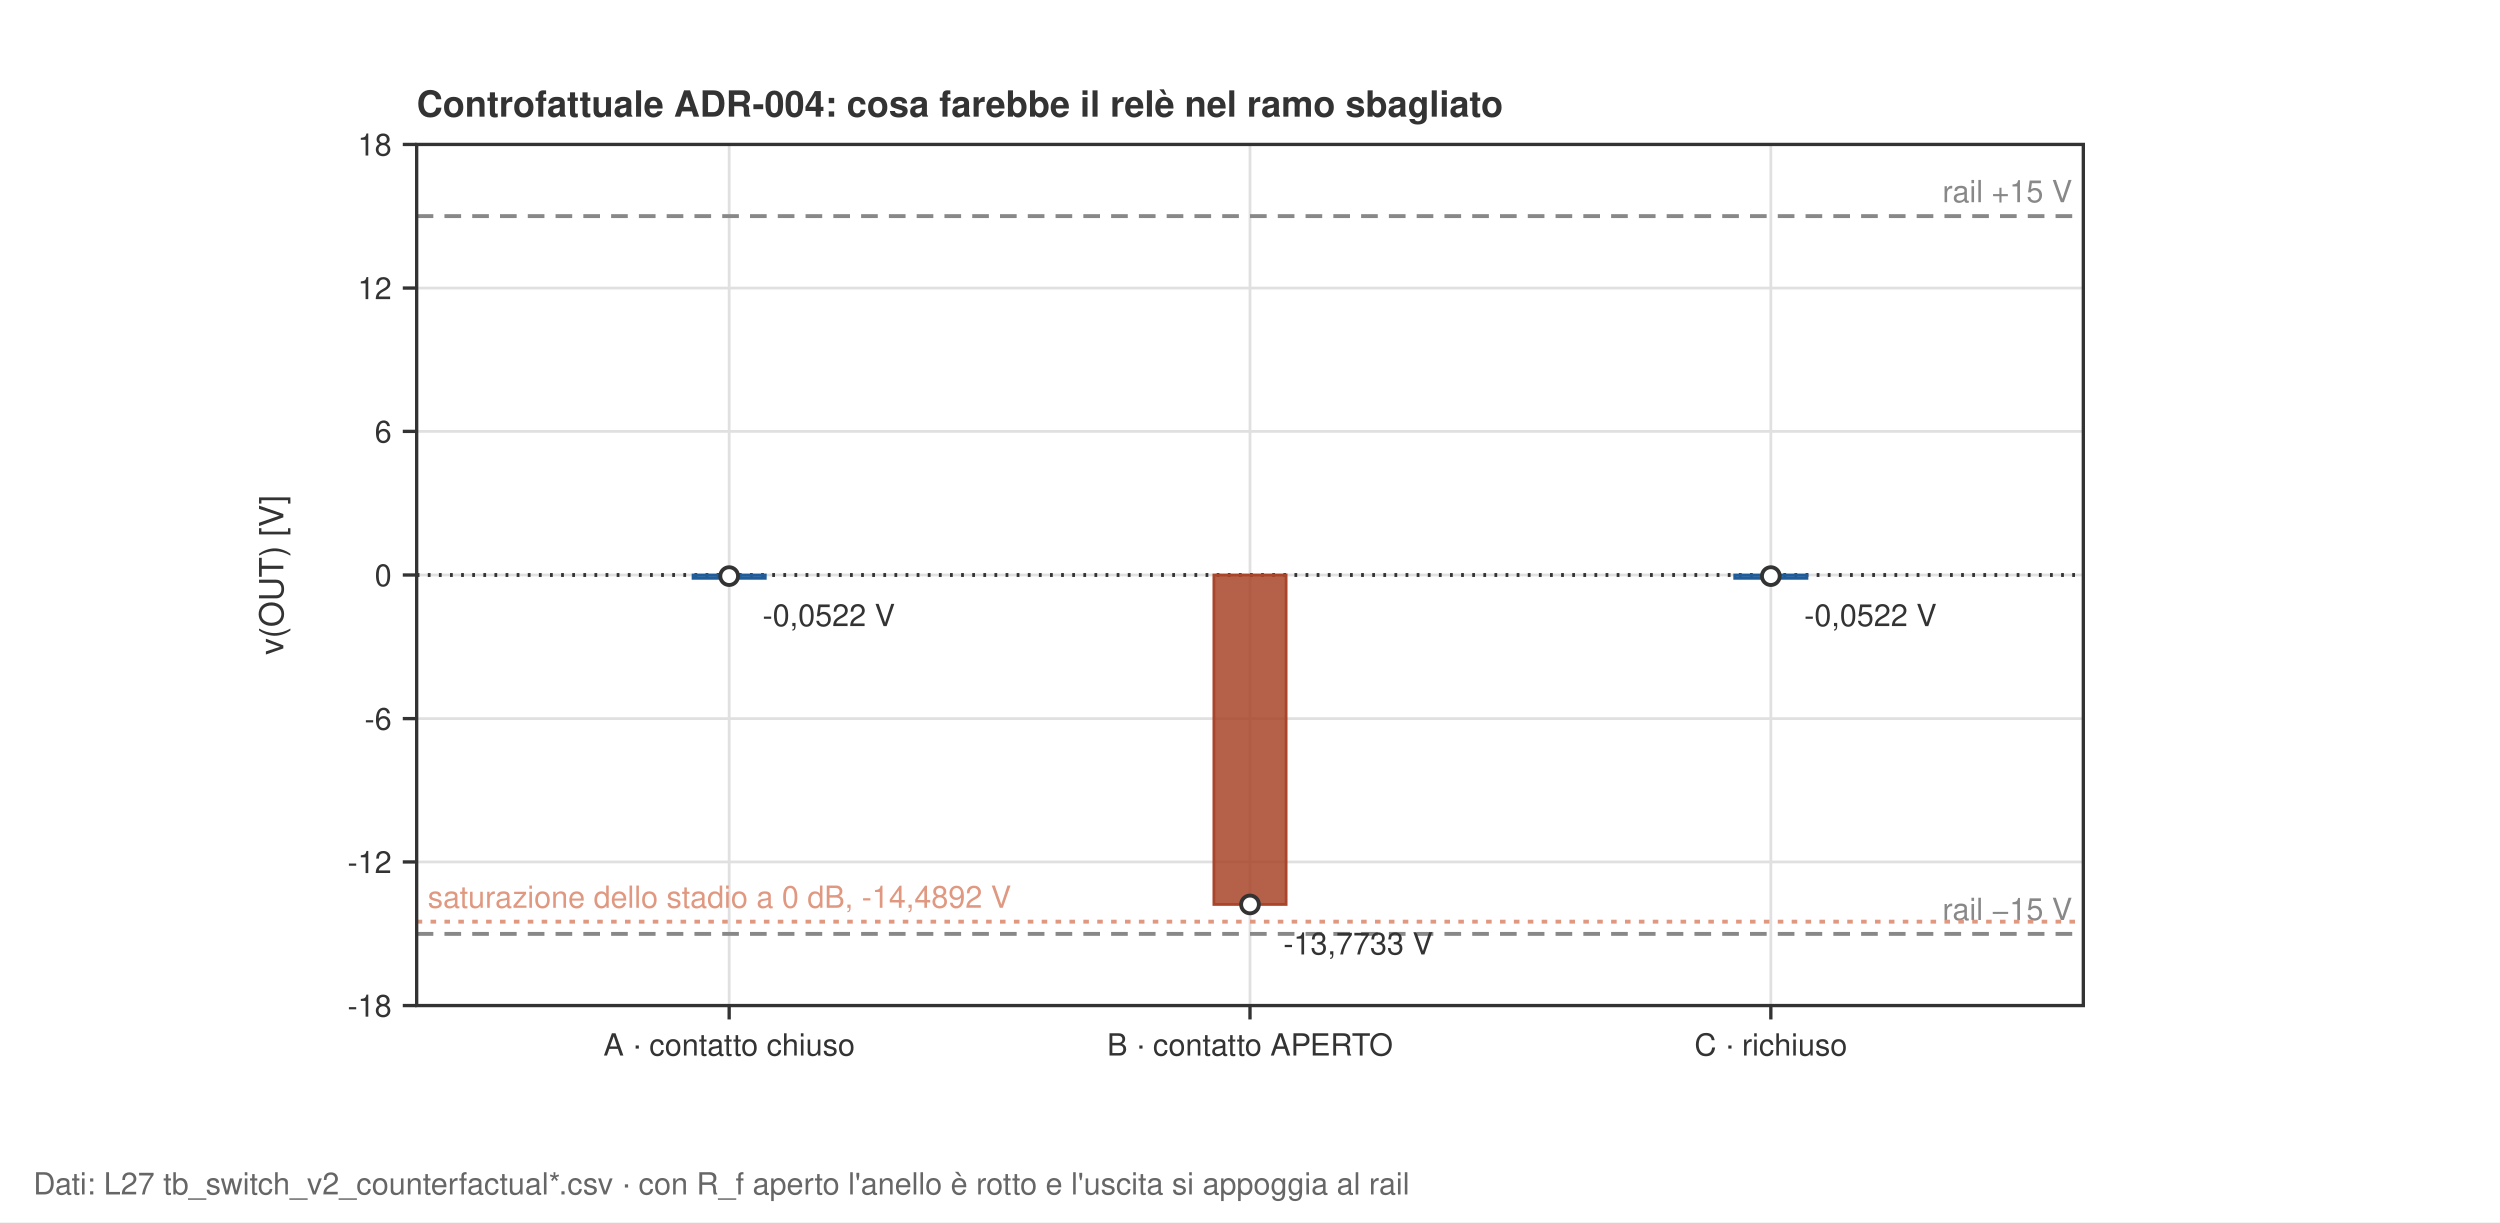
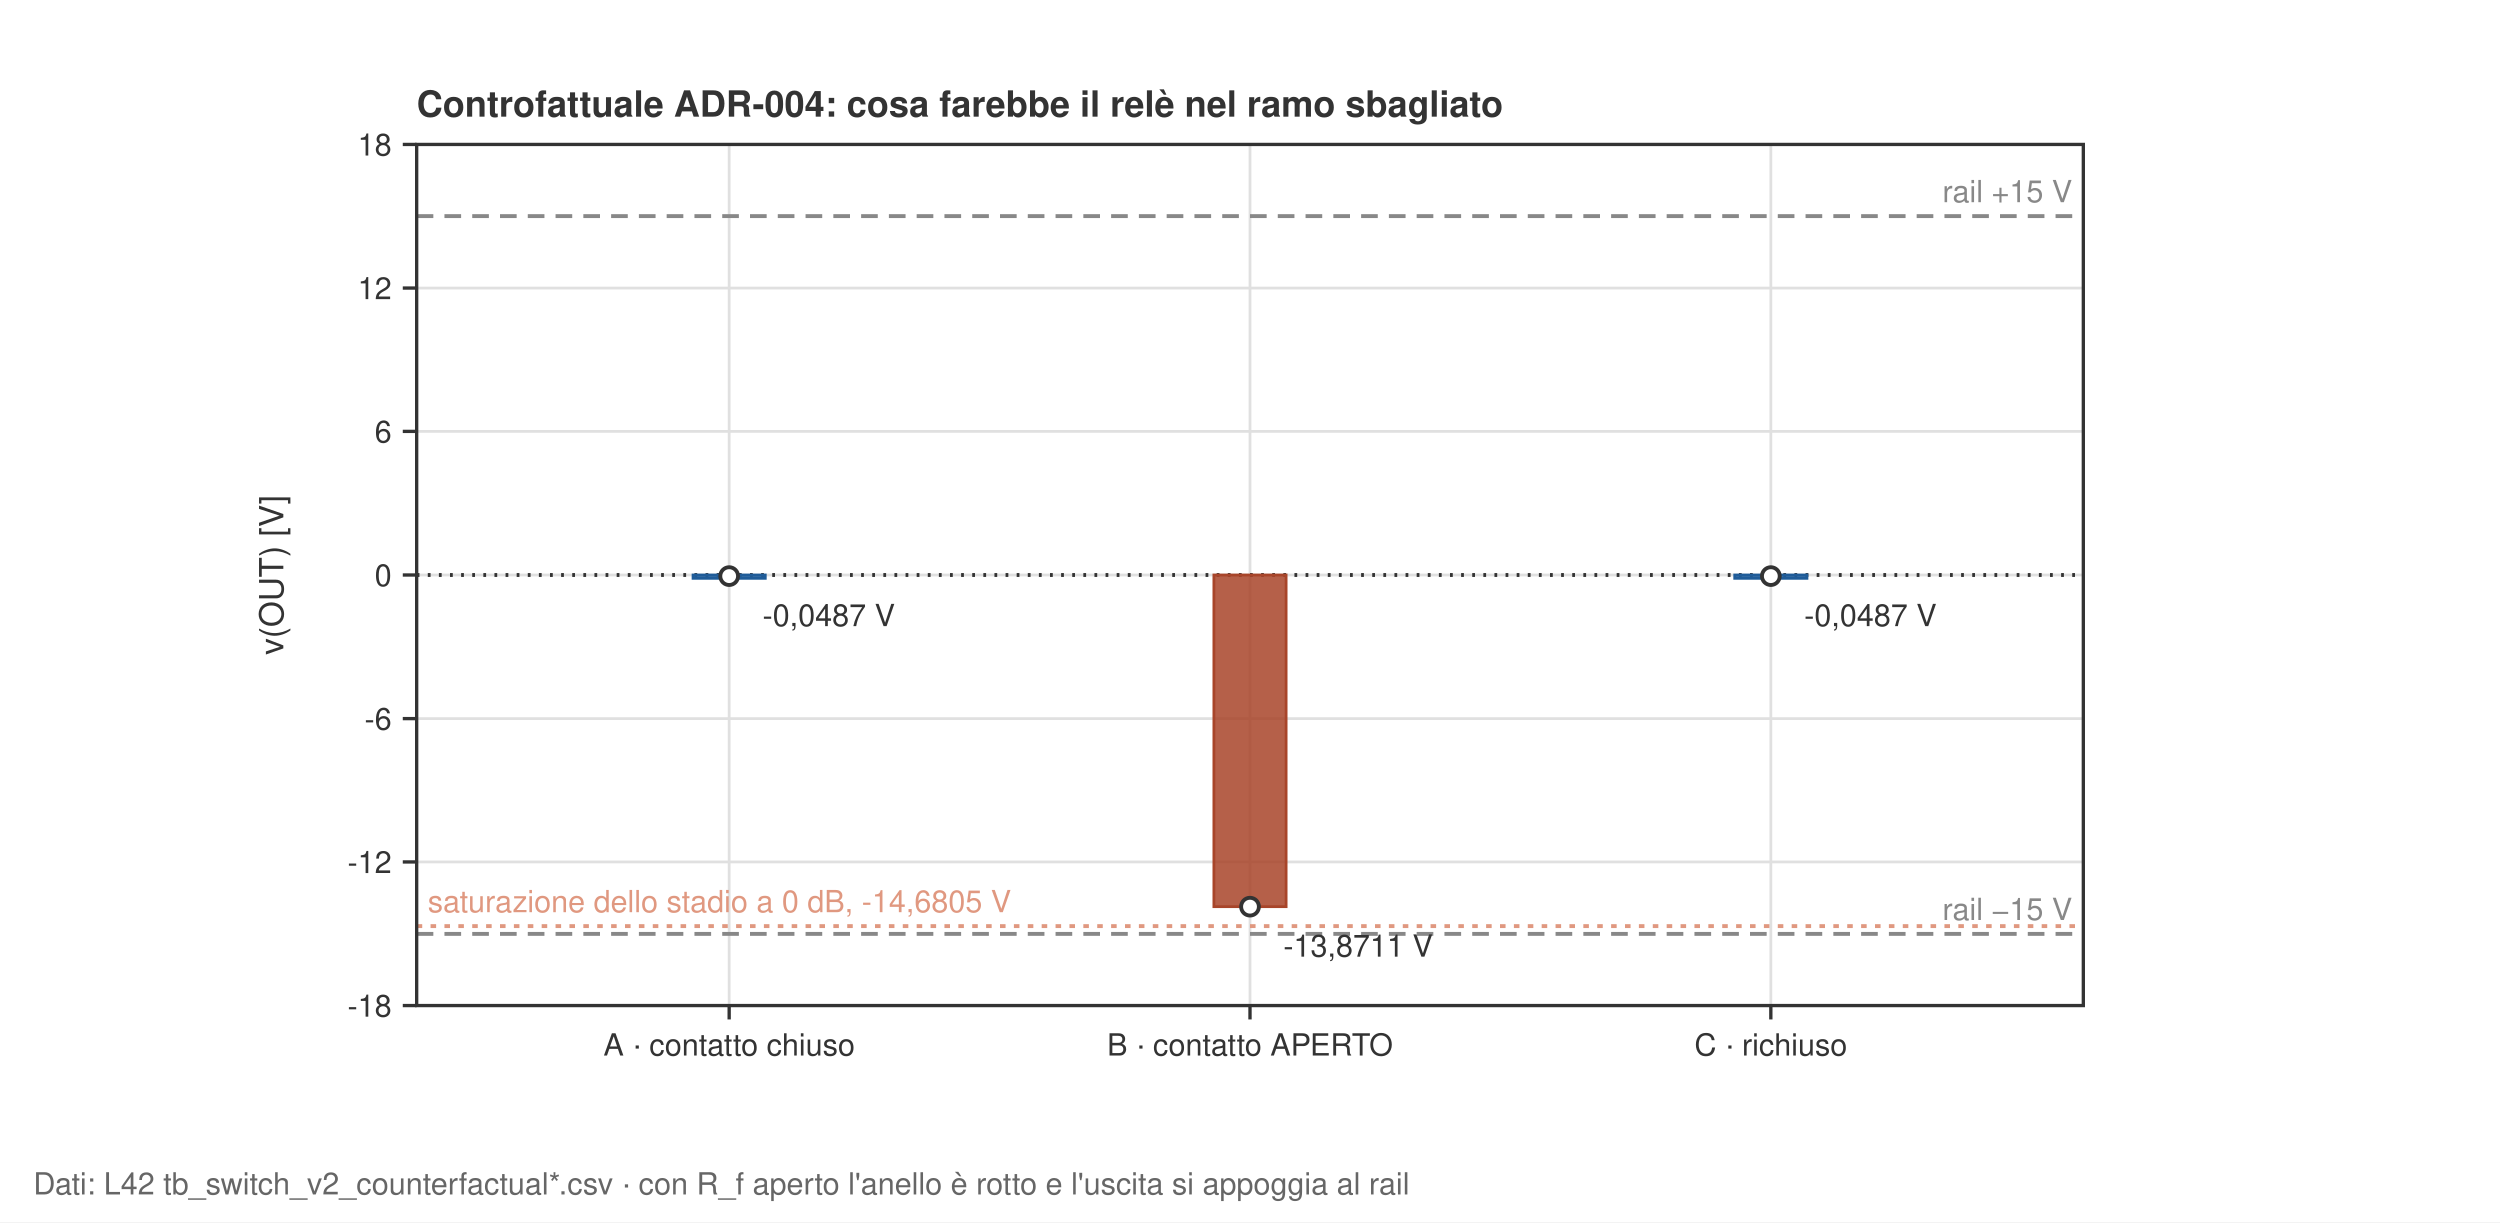
<svg xmlns="http://www.w3.org/2000/svg" width="900" height="440" viewBox="0 0 900 440" font-family="Helvetica, Arial, sans-serif">
  <rect width="900" height="440" fill="#ffffff" />
  <rect x="150" y="52" width="600" height="310" fill="#ffffff" stroke="none" />
  <line x1="262.5" y1="52" x2="262.5" y2="362" stroke="#e0e0e0" stroke-width="1" />
  <line x1="450.0" y1="52" x2="450.0" y2="362" stroke="#e0e0e0" stroke-width="1" />
  <line x1="637.5" y1="52" x2="637.5" y2="362" stroke="#e0e0e0" stroke-width="1" />
  <line x1="150" y1="362.0" x2="750" y2="362.0" stroke="#e0e0e0" stroke-width="1" />
  <line x1="150" y1="310.3" x2="750" y2="310.3" stroke="#e0e0e0" stroke-width="1" />
  <line x1="150" y1="258.7" x2="750" y2="258.7" stroke="#e0e0e0" stroke-width="1" />
  <line x1="150" y1="207.0" x2="750" y2="207.0" stroke="#e0e0e0" stroke-width="1" />
  <line x1="150" y1="155.3" x2="750" y2="155.3" stroke="#e0e0e0" stroke-width="1" />
  <line x1="150" y1="103.7" x2="750" y2="103.7" stroke="#e0e0e0" stroke-width="1" />
  <line x1="150" y1="52.0" x2="750" y2="52.0" stroke="#e0e0e0" stroke-width="1" />
  <line x1="150" y1="77.8" x2="750" y2="77.8" stroke="#888888" stroke-width="1.4" stroke-dasharray="6,4" />
  <text x="746" y="72.8" text-anchor="end" font-size="11" fill="#888888">rail +15 V</text>
  <line x1="150" y1="336.2" x2="750" y2="336.2" stroke="#888888" stroke-width="1.4" stroke-dasharray="6,4" />
  <text x="746" y="331.2" text-anchor="end" font-size="11" fill="#888888">rail −15 V</text>
-   <line x1="150" y1="331.8" x2="750" y2="331.8" stroke="#e09880" stroke-width="1.4" stroke-dasharray="2,3" />
-   <text x="154" y="326.8" text-anchor="start" font-size="11" fill="#e09880">saturazione dello stadio a 0 dB, -14,4892 V</text>
+   <line x1="150" y1="333.4" x2="750" y2="333.4" stroke="#e09880" stroke-width="1.4" stroke-dasharray="2,3" />
+   <text x="154" y="328.4" text-anchor="start" font-size="11" fill="#e09880">saturazione dello stadio a 0 dB, -14,6805 V</text>
  <line x1="150" y1="207.0" x2="750" y2="207.0" stroke="#333333" stroke-width="1.4" stroke-dasharray="1,3" />
  <rect x="249.5" y="207.0" width="26" height="1.2" fill="#1f5c99" fill-opacity="0.85" stroke="#1f5c99" stroke-width="1" />
-   <rect x="437.0" y="207.0" width="26" height="118.6" fill="#a8452a" fill-opacity="0.85" stroke="#a8452a" stroke-width="1" />
+   <rect x="437.0" y="207.0" width="26" height="119.4" fill="#a8452a" fill-opacity="0.85" stroke="#a8452a" stroke-width="1" />
  <rect x="624.5" y="207.0" width="26" height="1.2" fill="#1f5c99" fill-opacity="0.85" stroke="#1f5c99" stroke-width="1" />
  <circle cx="262.5" cy="207.4" r="3.2" fill="#ffffff" stroke="#333333" stroke-width="1.4" />
-   <text x="274.5" y="225.4" text-anchor="start" font-size="11" fill="#333333">-0,0522 V</text>
-   <circle cx="450.0" cy="325.6" r="3.2" fill="#ffffff" stroke="#333333" stroke-width="1.4" />
-   <text x="462.0" y="343.6" text-anchor="start" font-size="11" fill="#333333">-13,7733 V</text>
+   <text x="274.5" y="225.4" text-anchor="start" font-size="11" fill="#333333">-0,0487 V</text>
+   <circle cx="450.0" cy="326.4" r="3.2" fill="#ffffff" stroke="#333333" stroke-width="1.4" />
+   <text x="462.0" y="344.4" text-anchor="start" font-size="11" fill="#333333">-13,8711 V</text>
  <circle cx="637.5" cy="207.4" r="3.2" fill="#ffffff" stroke="#333333" stroke-width="1.4" />
-   <text x="649.5" y="225.4" text-anchor="start" font-size="11" fill="#333333">-0,0522 V</text>
+   <text x="649.5" y="225.4" text-anchor="start" font-size="11" fill="#333333">-0,0487 V</text>
  <rect x="150" y="52" width="600" height="310" fill="none" stroke="#333333" stroke-width="1.2" />
  <line x1="262.5" y1="362" x2="262.5" y2="367" stroke="#333333" stroke-width="1.2" />
  <text x="262.5" y="380" text-anchor="middle" font-size="11" fill="#333333">A · contatto chiuso</text>
  <line x1="450.0" y1="362" x2="450.0" y2="367" stroke="#333333" stroke-width="1.2" />
  <text x="450.0" y="380" text-anchor="middle" font-size="11" fill="#333333">B · contatto APERTO</text>
  <line x1="637.5" y1="362" x2="637.5" y2="367" stroke="#333333" stroke-width="1.2" />
  <text x="637.5" y="380" text-anchor="middle" font-size="11" fill="#333333">C · richiuso</text>
  <line x1="145" y1="362.0" x2="150" y2="362.0" stroke="#333333" stroke-width="1.2" />
  <text x="141" y="366.0" text-anchor="end" font-size="11" fill="#333333">-18</text>
  <line x1="145" y1="310.3" x2="150" y2="310.3" stroke="#333333" stroke-width="1.2" />
  <text x="141" y="314.3" text-anchor="end" font-size="11" fill="#333333">-12</text>
  <line x1="145" y1="258.7" x2="150" y2="258.7" stroke="#333333" stroke-width="1.2" />
  <text x="141" y="262.7" text-anchor="end" font-size="11" fill="#333333">-6</text>
  <line x1="145" y1="207.0" x2="150" y2="207.0" stroke="#333333" stroke-width="1.2" />
  <text x="141" y="211.0" text-anchor="end" font-size="11" fill="#333333">0</text>
  <line x1="145" y1="155.3" x2="150" y2="155.3" stroke="#333333" stroke-width="1.2" />
  <text x="141" y="159.3" text-anchor="end" font-size="11" fill="#333333">6</text>
  <line x1="145" y1="103.7" x2="150" y2="103.7" stroke="#333333" stroke-width="1.2" />
  <text x="141" y="107.7" text-anchor="end" font-size="11" fill="#333333">12</text>
  <line x1="145" y1="52.0" x2="150" y2="52.0" stroke="#333333" stroke-width="1.2" />
  <text x="141" y="56.0" text-anchor="end" font-size="11" fill="#333333">18</text>
  <text x="102" y="207.0" text-anchor="middle" font-size="12" fill="#333333" transform="rotate(-90 102 207.0)">v(OUT) [V]</text>
  <text x="150" y="42" font-size="13" font-weight="600" fill="#333333">Controfattuale ADR-004: cosa farebbe il relè nel ramo sbagliato</text>
-   <text x="12" y="430" font-size="11" fill="#666666">Dati: L27 tb_switch_v2_counterfactual*.csv · con R_f aperto l'anello è rotto e l'uscita si appoggia al rail</text>
+   <text x="12" y="430" font-size="11" fill="#666666">Dati: L42 tb_switch_v2_counterfactual*.csv · con R_f aperto l'anello è rotto e l'uscita si appoggia al rail</text>
</svg>
